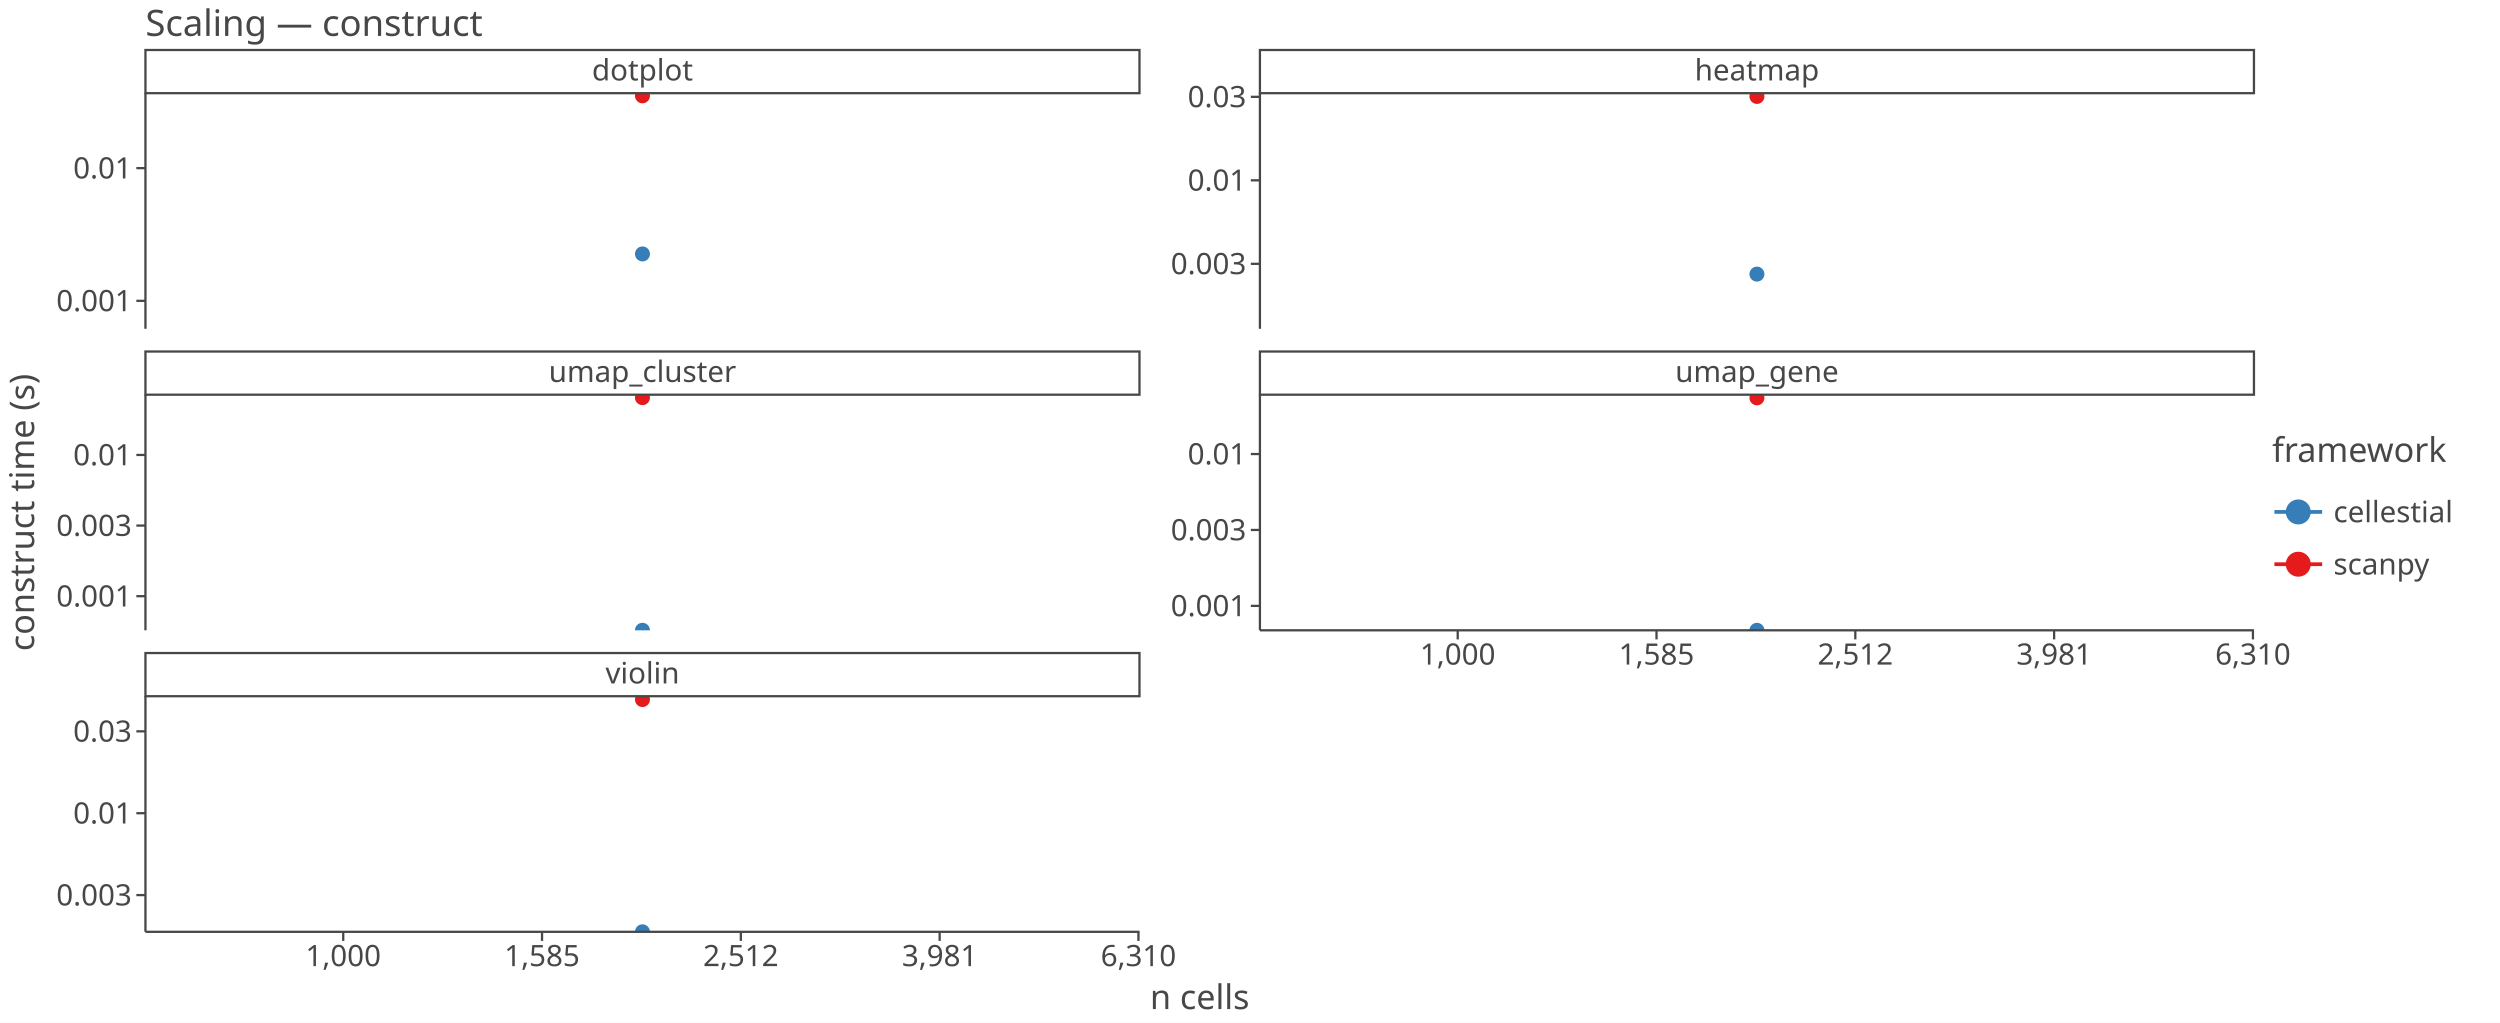
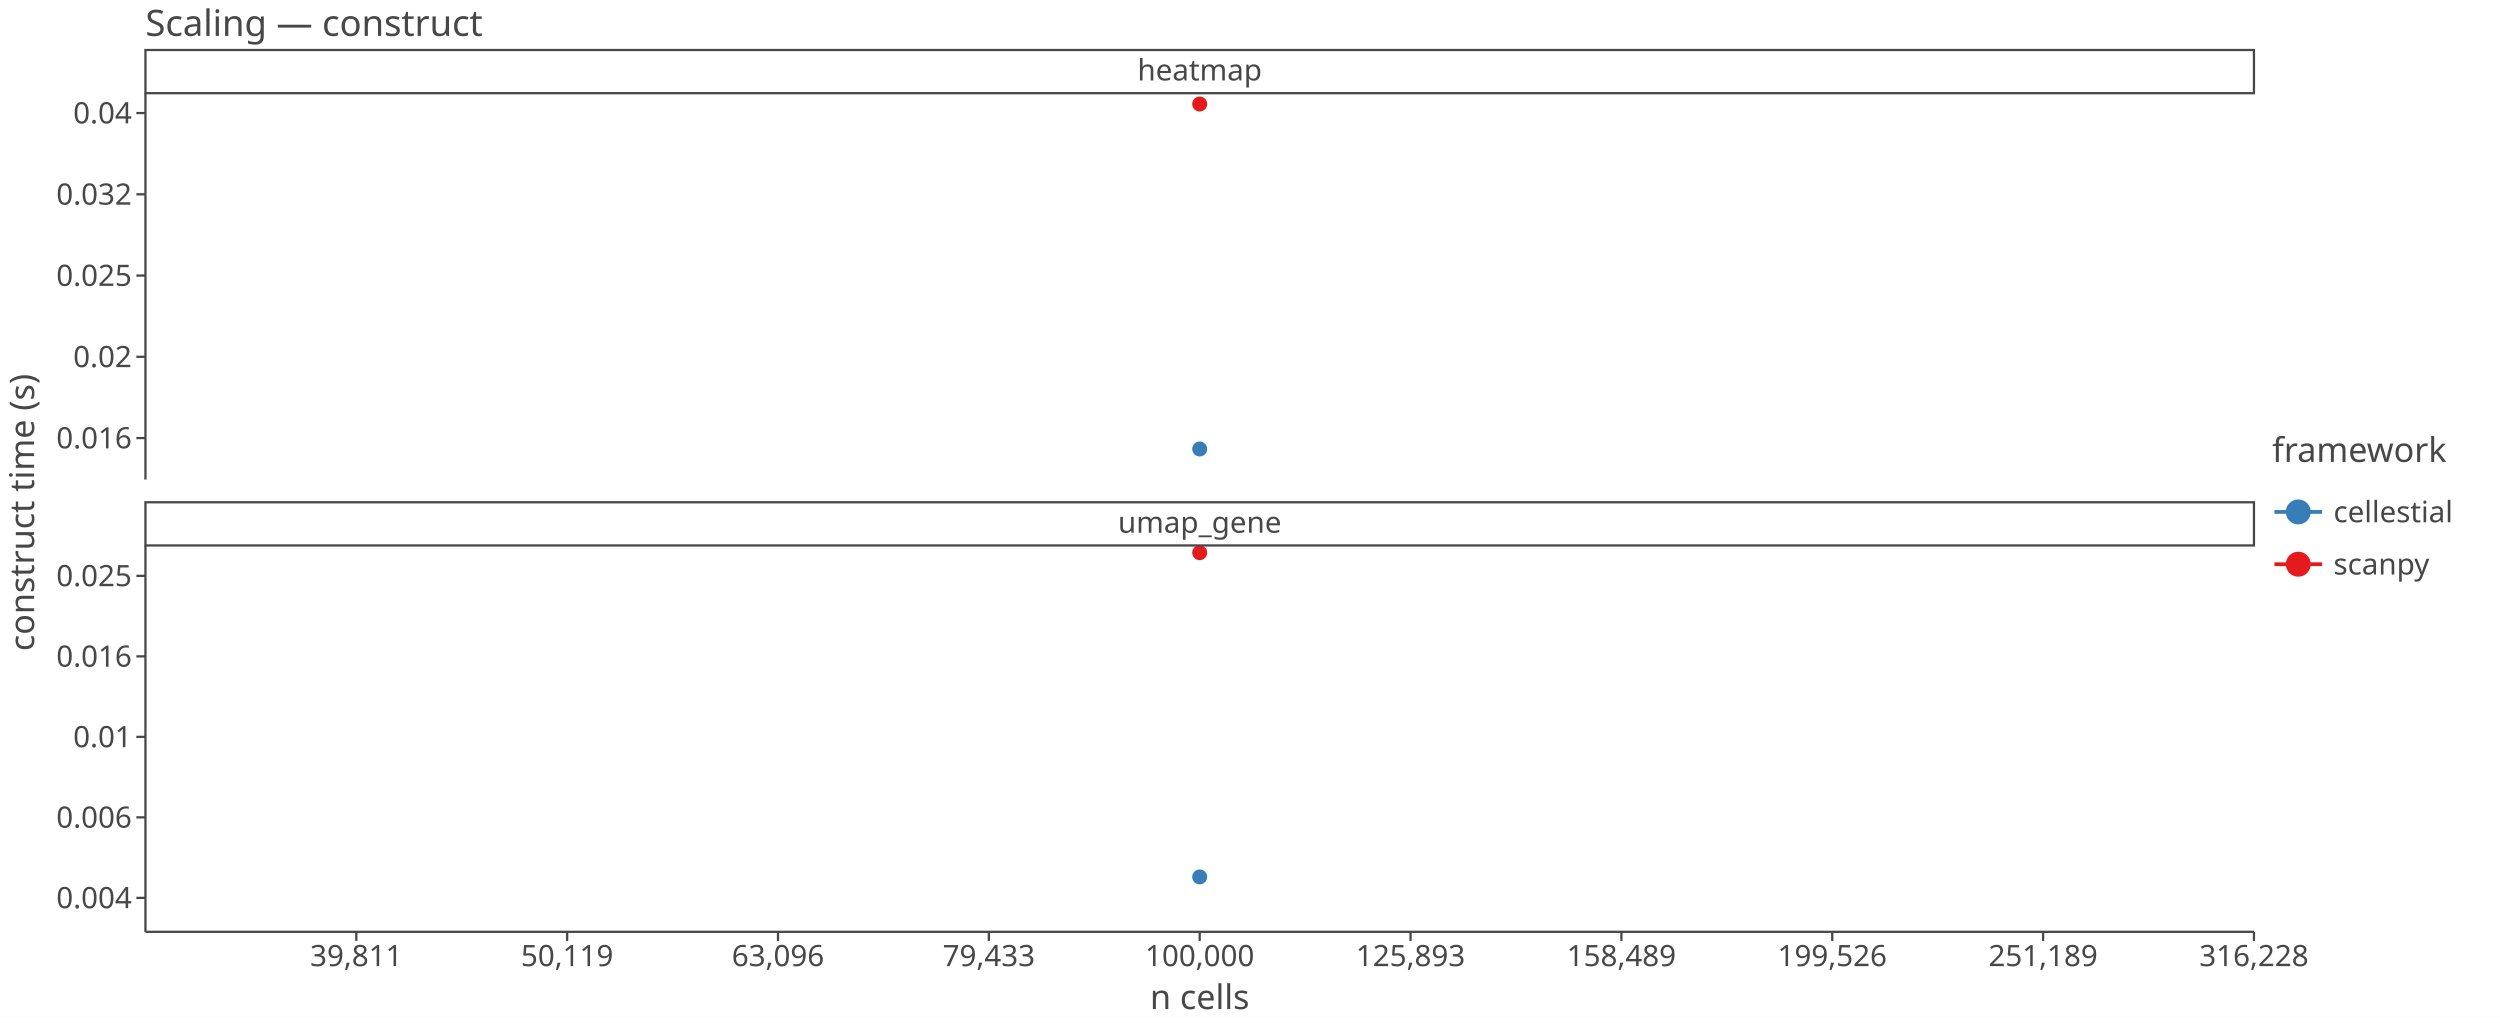
<svg xmlns="http://www.w3.org/2000/svg" display="block" class="plt-container" width="1100.0" height="450.0">
  <style type="text/css">
  .plt-container {
   font-family: sans-serif;
   user-select: none;
   -webkit-user-select: none;
   -moz-user-select: none;
   -ms-user-select: none;
}
text {
   text-rendering: optimizeLegibility;
}
- #pC62xr3 .plot-title {
+ #p6Ow4YI .plot-title {
fill: #474747;
font-weight: normal;
font-style: normal;
font-family: sans-serif;
font-size: 16.0px;

}
- #pC62xr3 .plot-subtitle {
+ #p6Ow4YI .plot-subtitle {
fill: #474747;
font-weight: normal;
font-style: normal;
font-family: sans-serif;
font-size: 15.0px;

}
- #pC62xr3 .plot-caption {
- fill: #474747;
- font-weight: normal;
- font-style: normal;
- font-family: sans-serif;
- font-size: 13.0px;
- 
- }
- #pC62xr3 .plot-tag {
+ #p6Ow4YI .plot-caption {
+ fill: #474747;
+ font-weight: normal;
+ font-style: normal;
+ font-family: sans-serif;
+ font-size: 13.0px;
+ 
+ }
+ #p6Ow4YI .plot-tag {
fill: #474747;
font-weight: normal;
font-style: normal;
font-family: sans-serif;
font-size: 16.0px;

}
- #pC62xr3 .hyperlink-element {
+ #p6Ow4YI .hyperlink-element {
fill: #118ed8;
font-weight: normal;
font-style: normal;

}
- #pC62xr3 .legend-title {
+ #p6Ow4YI .legend-title {
fill: #474747;
font-weight: normal;
font-style: normal;
font-family: sans-serif;
font-size: 15.0px;

}
- #pC62xr3 .legend-item {
- fill: #474747;
- font-weight: normal;
- font-style: normal;
- font-family: sans-serif;
- font-size: 13.0px;
- 
- }
- #pC62xr3 .axis-title-x {
+ #p6Ow4YI .legend-item {
+ fill: #474747;
+ font-weight: normal;
+ font-style: normal;
+ font-family: sans-serif;
+ font-size: 13.0px;
+ 
+ }
+ #p6Ow4YI .axis-title-x {
fill: #474747;
font-weight: normal;
font-style: normal;
font-family: sans-serif;
font-size: 15.0px;

}
- #pC62xr3 .axis-text-x {
- fill: #474747;
- font-weight: normal;
- font-style: normal;
- font-family: sans-serif;
- font-size: 13.0px;
- 
- }
- #dKCKdzy .axis-tooltip-text-x {
+ #p6Ow4YI .axis-text-x {
+ fill: #474747;
+ font-weight: normal;
+ font-style: normal;
+ font-family: sans-serif;
+ font-size: 13.0px;
+ 
+ }
+ #dMqPAt2 .axis-tooltip-text-x {
fill: #ffffff;
font-weight: normal;
font-style: normal;
font-family: sans-serif;
font-size: 13.0px;

}
- #pC62xr3 .axis-title-y {
+ #p6Ow4YI .axis-title-y {
fill: #474747;
font-weight: normal;
font-style: normal;
font-family: sans-serif;
font-size: 15.0px;

}
- #pC62xr3 .axis-text-y {
- fill: #474747;
- font-weight: normal;
- font-style: normal;
- font-family: sans-serif;
- font-size: 13.0px;
- 
- }
- #dKCKdzy .axis-tooltip-text-y {
+ #p6Ow4YI .axis-text-y {
+ fill: #474747;
+ font-weight: normal;
+ font-style: normal;
+ font-family: sans-serif;
+ font-size: 13.0px;
+ 
+ }
+ #dMqPAt2 .axis-tooltip-text-y {
fill: #ffffff;
font-weight: normal;
font-style: normal;
font-family: sans-serif;
font-size: 13.0px;

}
- #pC62xr3 .facet-strip-text-x {
- fill: #474747;
- font-weight: normal;
- font-style: normal;
- font-family: sans-serif;
- font-size: 13.0px;
- 
- }
- #pC62xr3 .facet-strip-text-y {
- fill: #474747;
- font-weight: normal;
- font-style: normal;
- font-family: sans-serif;
- font-size: 13.0px;
- 
- }
- #dKCKdzy .tooltip-text {
- fill: #474747;
- font-weight: normal;
- font-style: normal;
- font-family: sans-serif;
- font-size: 13.0px;
- 
- }
- #dKCKdzy .tooltip-title {
+ #p6Ow4YI .facet-strip-text-x {
+ fill: #474747;
+ font-weight: normal;
+ font-style: normal;
+ font-family: sans-serif;
+ font-size: 13.0px;
+ 
+ }
+ #p6Ow4YI .facet-strip-text-y {
+ fill: #474747;
+ font-weight: normal;
+ font-style: normal;
+ font-family: sans-serif;
+ font-size: 13.0px;
+ 
+ }
+ #dMqPAt2 .tooltip-text {
+ fill: #474747;
+ font-weight: normal;
+ font-style: normal;
+ font-family: sans-serif;
+ font-size: 13.0px;
+ 
+ }
+ #dMqPAt2 .tooltip-title {
fill: #474747;
font-weight: bold;
font-style: normal;
font-family: sans-serif;
font-size: 13.0px;

}
- #dKCKdzy .tooltip-label {
+ #dMqPAt2 .tooltip-label {
fill: #474747;
font-weight: bold;
font-style: normal;
font-family: sans-serif;
font-size: 13.0px;

}

  </style>
-   <g id="pC62xr3">
-     <path fill-rule="evenodd" fill="rgb(255,255,255)" fill-opacity="1.0" d="M1.1368683772161603E-13 0.0 L1.1368683772161603E-13 450 L1100.0 450 L1100.0 0.0 Z">
+   <g id="p6Ow4YI">
+     <path fill-rule="evenodd" fill="rgb(255,255,255)" fill-opacity="1.0" d="M0.0 0.0 L0.0 450.0 L1100.0 450.0 L1100.0 0.0 Z">
    </path>
-     <g transform="translate(21 22.0 ) ">
+     <g transform="translate(21.0 22.0 ) ">
      <g>
        <g transform="translate(42.99591 19.0 ) ">
          <g>
          </g>
        </g>
        <g transform="translate(42.99591 19.0 ) ">
          <g>
          </g>
        </g>
      </g>
-       <g clip-path="url(#cL1xiRU)" clip-bounds-jfx="[rect (42.996, 19.0), (437.374, 103.667)]">
+       <g clip-path="url(#cH9jPMG)" clip-bounds-jfx="[rect (42.996, 19.0), (927.743, 170.0)]">
        <g transform="translate(42.99591 19.0 ) ">
          <g>
            <g buffered-rendering="static">
              <g>
-                 <path d="M218.687 70.734 L218.687 70.734 " fill="none" stroke-width="2.2" stroke="rgb(55,126,184)" stroke-opacity="1.0">
+                 <path d="M463.872 156.562 L463.872 156.562 " fill="none" stroke-width="2.2" stroke="rgb(55,126,184)" stroke-opacity="1.0">
                </path>
              </g>
              <g>
-                 <path d="M218.687 1.159 L218.687 1.159 " fill="none" stroke-width="2.2" stroke="rgb(228,26,28)" stroke-opacity="1.0">
+                 <path d="M463.872 4.769 L463.872 4.769 " fill="none" stroke-width="2.2" stroke="rgb(228,26,28)" stroke-opacity="1.0">
                </path>
              </g>
            </g>
            <g buffered-rendering="static">
              <g>
                <g>
-                   <circle fill="#377eb8" stroke="#377eb8" stroke-opacity="0.0" stroke-width="0.0" cx="218.687" cy="70.734" r="3.3" />
-                   <circle fill="#e41a1c" stroke="#e41a1c" stroke-opacity="0.0" stroke-width="0.0" cx="218.687" cy="1.159" r="3.3" />
+                   <circle fill="#377eb8" stroke="#377eb8" stroke-opacity="0.0" stroke-width="0.0" cx="463.872" cy="156.562" r="3.3" />
+                   <circle fill="#e41a1c" stroke="#e41a1c" stroke-opacity="0.0" stroke-width="0.0" cx="463.872" cy="4.769" r="3.3" />
                </g>
              </g>
            </g>
          </g>
        </g>
        <defs>
-           <clipPath id="cqG6PKt">
-             <rect x="42.996" y="19.0" width="437.374" height="103.667">
+           <clipPath id="cm8ow1Q">
+             <rect x="42.996" y="19.0" width="927.743" height="170.0">
            </rect>
          </clipPath>
        </defs>
        <defs>
-           <clipPath id="cL1xiRU">
-             <rect x="42.996" y="19.0" width="437.374" height="103.667">
+           <clipPath id="cH9jPMG">
+             <rect x="42.996" y="19.0" width="927.743" height="170.0">
            </rect>
          </clipPath>
        </defs>
      </g>
      <g>
-         <g transform="translate(42.99591 122.6667 ) ">
+         <g transform="translate(42.99591 189.0 ) ">
        </g>
        <g transform="translate(42.99591 19.0 ) ">
-           <g transform="translate(0.0 91.3678 ) ">
-             <line stroke-width="1.0" stroke="rgb(71,71,71)" stroke-opacity="1.0" x2="-4.0" y2="0.0">
-             </line>
-             <g transform="translate(-6.0 0.0 ) ">
-               <text style="font-size:13.0px;" y="0.0" class="axis-text-y" text-anchor="end" dy="0.35em">
-                 <tspan>0.001</tspan>
-               </text>
-             </g>
-           </g>
-           <g transform="translate(0.0 32.97615 ) ">
-             <line stroke-width="1.0" stroke="rgb(71,71,71)" stroke-opacity="1.0" x2="-4.0" y2="0.0">
-             </line>
-             <g transform="translate(-6.0 0.0 ) ">
-               <text style="font-size:13.0px;" y="0.0" class="axis-text-y" text-anchor="end" dy="0.35em">
-                 <tspan>0.01</tspan>
-               </text>
-             </g>
-           </g>
-           <line x1="0.0" y1="0.0" x2="0.0" y2="103.667" stroke-width="1.0" stroke="rgb(71,71,71)" stroke-opacity="1.0">
+           <g transform="translate(0.0 151.7463 ) ">
+             <line stroke-width="1.0" stroke="rgb(71,71,71)" stroke-opacity="1.0" x2="-4.0" y2="0.0">
+             </line>
+             <g transform="translate(-6.0 0.0 ) ">
+               <text style="font-size:13.0px;" y="0.0" class="axis-text-y" text-anchor="end" dy="0.35em">
+                 <tspan>0.016</tspan>
+               </text>
+             </g>
+           </g>
+           <g transform="translate(0.0 115.9948 ) ">
+             <line stroke-width="1.0" stroke="rgb(71,71,71)" stroke-opacity="1.0" x2="-4.0" y2="0.0">
+             </line>
+             <g transform="translate(-6.0 0.0 ) ">
+               <text style="font-size:13.0px;" y="0.0" class="axis-text-y" text-anchor="end" dy="0.35em">
+                 <tspan>0.02</tspan>
+               </text>
+             </g>
+           </g>
+           <g transform="translate(0.0 80.24327 ) ">
+             <line stroke-width="1.0" stroke="rgb(71,71,71)" stroke-opacity="1.0" x2="-4.0" y2="0.0">
+             </line>
+             <g transform="translate(-6.0 0.0 ) ">
+               <text style="font-size:13.0px;" y="0.0" class="axis-text-y" text-anchor="end" dy="0.35em">
+                 <tspan>0.025</tspan>
+               </text>
+             </g>
+           </g>
+           <g transform="translate(0.0 44.49176 ) ">
+             <line stroke-width="1.0" stroke="rgb(71,71,71)" stroke-opacity="1.0" x2="-4.0" y2="0.0">
+             </line>
+             <g transform="translate(-6.0 0.0 ) ">
+               <text style="font-size:13.0px;" y="0.0" class="axis-text-y" text-anchor="end" dy="0.35em">
+                 <tspan>0.032</tspan>
+               </text>
+             </g>
+           </g>
+           <g transform="translate(0.0 8.740247 ) ">
+             <line stroke-width="1.0" stroke="rgb(71,71,71)" stroke-opacity="1.0" x2="-4.0" y2="0.0">
+             </line>
+             <g transform="translate(-6.0 0.0 ) ">
+               <text style="font-size:13.0px;" y="0.0" class="axis-text-y" text-anchor="end" dy="0.35em">
+                 <tspan>0.04</tspan>
+               </text>
+             </g>
+           </g>
+           <line x1="0.0" y1="0.0" x2="0.0" y2="170.0" stroke-width="1.0" stroke="rgb(71,71,71)" stroke-opacity="1.0">
          </line>
        </g>
      </g>
-       <rect x="42.996" y="0.0" height="19.0" width="437.374" stroke-width="1.0" fill="rgb(255,255,255)" fill-opacity="1.0" stroke="rgb(71,71,71)" stroke-opacity="1.0">
+       <rect x="42.996" y="0.0" height="19.0" width="927.743" stroke-width="1.0" fill="rgb(255,255,255)" fill-opacity="1.0" stroke="rgb(71,71,71)" stroke-opacity="1.0">
      </rect>
-       <g transform="translate(261.6828 13.4 ) ">
+       <g transform="translate(506.8676 13.4 ) ">
        <text style="font-size:13.0px;" y="0.0" class="facet-strip-text-x" text-anchor="middle">
-           <tspan>dotplot</tspan>
+           <tspan>heatmap</tspan>
        </text>
      </g>
    </g>
-     <g transform="translate(21 22.0 ) ">
+     <g transform="translate(21.0 22.0 ) ">
      <g>
-         <g transform="translate(533.3655 19.0 ) ">
+         <g transform="translate(42.99591 218.0 ) ">
          <g>
          </g>
        </g>
-         <g transform="translate(533.3655 19.0 ) ">
+         <g transform="translate(42.99591 218.0 ) ">
          <g>
          </g>
        </g>
      </g>
-       <g clip-path="url(#cbVsQ3r)" clip-bounds-jfx="[rect (533.366, 19.0), (437.374, 103.667)]">
-         <g transform="translate(533.3655 19.0 ) ">
+       <g clip-path="url(#cPOROpe)" clip-bounds-jfx="[rect (42.996, 218.0), (927.743, 170.0)]">
+         <g transform="translate(42.99591 218.0 ) ">
          <g>
            <g buffered-rendering="static">
              <g>
-                 <path d="M218.687 79.61 L218.687 79.61 " fill="none" stroke-width="2.2" stroke="rgb(55,126,184)" stroke-opacity="1.0">
+                 <path d="M463.872 145.843 L463.872 145.843 " fill="none" stroke-width="2.2" stroke="rgb(55,126,184)" stroke-opacity="1.0">
                </path>
              </g>
              <g>
-                 <path d="M218.687 1.426 L218.687 1.426 " fill="none" stroke-width="2.2" stroke="rgb(228,26,28)" stroke-opacity="1.0">
+                 <path d="M463.872 3.177 L463.872 3.177 " fill="none" stroke-width="2.2" stroke="rgb(228,26,28)" stroke-opacity="1.0">
                </path>
              </g>
            </g>
            <g buffered-rendering="static">
              <g>
                <g>
-                   <circle fill="#377eb8" stroke="#377eb8" stroke-opacity="0.0" stroke-width="0.0" cx="218.687" cy="79.61" r="3.3" />
-                   <circle fill="#e41a1c" stroke="#e41a1c" stroke-opacity="0.0" stroke-width="0.0" cx="218.687" cy="1.426" r="3.3" />
+                   <circle fill="#377eb8" stroke="#377eb8" stroke-opacity="0.0" stroke-width="0.0" cx="463.872" cy="145.843" r="3.3" />
+                   <circle fill="#e41a1c" stroke="#e41a1c" stroke-opacity="0.0" stroke-width="0.0" cx="463.872" cy="3.177" r="3.3" />
                </g>
              </g>
            </g>
          </g>
        </g>
        <defs>
-           <clipPath id="cjSE0ou">
-             <rect x="533.366" y="19.0" width="437.374" height="103.667">
+           <clipPath id="cMYNuVl">
+             <rect x="42.996" y="218.0" width="927.743" height="170.0">
            </rect>
          </clipPath>
        </defs>
        <defs>
-           <clipPath id="cbVsQ3r">
-             <rect x="533.366" y="19.0" width="437.374" height="103.667">
+           <clipPath id="cPOROpe">
+             <rect x="42.996" y="218.0" width="927.743" height="170.0">
            </rect>
          </clipPath>
        </defs>
      </g>
      <g>
-         <g transform="translate(533.3655 122.6667 ) ">
-         </g>
-         <g transform="translate(533.3655 19.0 ) ">
-           <g transform="translate(0.0 75.08221 ) ">
-             <line stroke-width="1.0" stroke="rgb(71,71,71)" stroke-opacity="1.0" x2="-4.0" y2="0.0">
-             </line>
-             <g transform="translate(-6.0 0.0 ) ">
-               <text style="font-size:13.0px;" y="0.0" class="axis-text-y" text-anchor="end" dy="0.35em">
-                 <tspan>0.003</tspan>
-               </text>
-             </g>
-           </g>
-           <g transform="translate(0.0 38.34359 ) ">
+         <g transform="translate(42.99591 388.0 ) ">
+           <g transform="translate(92.77433 0.0 ) ">
+             <line stroke-width="1.0" stroke="rgb(71,71,71)" stroke-opacity="1.0" x2="0.0" y2="4.0">
+             </line>
+             <g transform="translate(0.0 6.0 ) ">
+               <text style="font-size:13.0px;" y="0.0" class="axis-text-x" text-anchor="middle" dy="0.7em">
+                 <tspan>39,811</tspan>
+               </text>
+             </g>
+           </g>
+           <g transform="translate(185.5487 0.0 ) ">
+             <line stroke-width="1.0" stroke="rgb(71,71,71)" stroke-opacity="1.0" x2="0.0" y2="4.0">
+             </line>
+             <g transform="translate(0.0 6.0 ) ">
+               <text style="font-size:13.0px;" y="0.0" class="axis-text-x" text-anchor="middle" dy="0.7em">
+                 <tspan>50,119</tspan>
+               </text>
+             </g>
+           </g>
+           <g transform="translate(278.323 0.0 ) ">
+             <line stroke-width="1.0" stroke="rgb(71,71,71)" stroke-opacity="1.0" x2="0.0" y2="4.0">
+             </line>
+             <g transform="translate(0.0 6.0 ) ">
+               <text style="font-size:13.0px;" y="0.0" class="axis-text-x" text-anchor="middle" dy="0.7em">
+                 <tspan>63,096</tspan>
+               </text>
+             </g>
+           </g>
+           <g transform="translate(371.0973 0.0 ) ">
+             <line stroke-width="1.0" stroke="rgb(71,71,71)" stroke-opacity="1.0" x2="0.0" y2="4.0">
+             </line>
+             <g transform="translate(0.0 6.0 ) ">
+               <text style="font-size:13.0px;" y="0.0" class="axis-text-x" text-anchor="middle" dy="0.7em">
+                 <tspan>79,433</tspan>
+               </text>
+             </g>
+           </g>
+           <g transform="translate(463.8717 0.0 ) ">
+             <line stroke-width="1.0" stroke="rgb(71,71,71)" stroke-opacity="1.0" x2="0.0" y2="4.0">
+             </line>
+             <g transform="translate(0.0 6.0 ) ">
+               <text style="font-size:13.0px;" y="0.0" class="axis-text-x" text-anchor="middle" dy="0.7em">
+                 <tspan>100,000</tspan>
+               </text>
+             </g>
+           </g>
+           <g transform="translate(556.646 0.0 ) ">
+             <line stroke-width="1.0" stroke="rgb(71,71,71)" stroke-opacity="1.0" x2="0.0" y2="4.0">
+             </line>
+             <g transform="translate(0.0 6.0 ) ">
+               <text style="font-size:13.0px;" y="0.0" class="axis-text-x" text-anchor="middle" dy="0.7em">
+                 <tspan>125,893</tspan>
+               </text>
+             </g>
+           </g>
+           <g transform="translate(649.4203 0.0 ) ">
+             <line stroke-width="1.0" stroke="rgb(71,71,71)" stroke-opacity="1.0" x2="0.0" y2="4.0">
+             </line>
+             <g transform="translate(0.0 6.0 ) ">
+               <text style="font-size:13.0px;" y="0.0" class="axis-text-x" text-anchor="middle" dy="0.7em">
+                 <tspan>158,489</tspan>
+               </text>
+             </g>
+           </g>
+           <g transform="translate(742.1946 0.0 ) ">
+             <line stroke-width="1.0" stroke="rgb(71,71,71)" stroke-opacity="1.0" x2="0.0" y2="4.0">
+             </line>
+             <g transform="translate(0.0 6.0 ) ">
+               <text style="font-size:13.0px;" y="0.0" class="axis-text-x" text-anchor="middle" dy="0.7em">
+                 <tspan>199,526</tspan>
+               </text>
+             </g>
+           </g>
+           <g transform="translate(834.969 0.0 ) ">
+             <line stroke-width="1.0" stroke="rgb(71,71,71)" stroke-opacity="1.0" x2="0.0" y2="4.0">
+             </line>
+             <g transform="translate(0.0 6.0 ) ">
+               <text style="font-size:13.0px;" y="0.0" class="axis-text-x" text-anchor="middle" dy="0.7em">
+                 <tspan>251,189</tspan>
+               </text>
+             </g>
+           </g>
+           <g transform="translate(927.7433 0.0 ) ">
+             <line stroke-width="1.0" stroke="rgb(71,71,71)" stroke-opacity="1.0" x2="0.0" y2="4.0">
+             </line>
+             <g transform="translate(0.0 6.0 ) ">
+               <text style="font-size:13.0px;" y="0.0" class="axis-text-x" text-anchor="middle" dy="0.7em">
+                 <tspan>316,228</tspan>
+               </text>
+             </g>
+           </g>
+           <line x1="0.0" y1="0.0" x2="927.743" y2="0.0" stroke-width="1.0" stroke="rgb(71,71,71)" stroke-opacity="1.0">
+           </line>
+         </g>
+         <g transform="translate(42.99591 218.0 ) ">
+           <g transform="translate(0.0 155.0613 ) ">
+             <line stroke-width="1.0" stroke="rgb(71,71,71)" stroke-opacity="1.0" x2="-4.0" y2="0.0">
+             </line>
+             <g transform="translate(-6.0 0.0 ) ">
+               <text style="font-size:13.0px;" y="0.0" class="axis-text-y" text-anchor="end" dy="0.35em">
+                 <tspan>0.004</tspan>
+               </text>
+             </g>
+           </g>
+           <g transform="translate(0.0 119.641 ) ">
+             <line stroke-width="1.0" stroke="rgb(71,71,71)" stroke-opacity="1.0" x2="-4.0" y2="0.0">
+             </line>
+             <g transform="translate(-6.0 0.0 ) ">
+               <text style="font-size:13.0px;" y="0.0" class="axis-text-y" text-anchor="end" dy="0.35em">
+                 <tspan>0.006</tspan>
+               </text>
+             </g>
+           </g>
+           <g transform="translate(0.0 84.22067 ) ">
            <line stroke-width="1.0" stroke="rgb(71,71,71)" stroke-opacity="1.0" x2="-4.0" y2="0.0">
            </line>
            <g transform="translate(-6.0 0.0 ) ">
              <text style="font-size:13.0px;" y="0.0" class="axis-text-y" text-anchor="end" dy="0.35em">
                <tspan>0.01</tspan>
              </text>
            </g>
          </g>
-           <g transform="translate(0.0 1.604969 ) ">
-             <line stroke-width="1.0" stroke="rgb(71,71,71)" stroke-opacity="1.0" x2="-4.0" y2="0.0">
-             </line>
-             <g transform="translate(-6.0 0.0 ) ">
-               <text style="font-size:13.0px;" y="0.0" class="axis-text-y" text-anchor="end" dy="0.35em">
-                 <tspan>0.03</tspan>
-               </text>
-             </g>
-           </g>
-           <line x1="0.0" y1="0.0" x2="0.0" y2="103.667" stroke-width="1.0" stroke="rgb(71,71,71)" stroke-opacity="1.0">
+           <g transform="translate(0.0 48.80034 ) ">
+             <line stroke-width="1.0" stroke="rgb(71,71,71)" stroke-opacity="1.0" x2="-4.0" y2="0.0">
+             </line>
+             <g transform="translate(-6.0 0.0 ) ">
+               <text style="font-size:13.0px;" y="0.0" class="axis-text-y" text-anchor="end" dy="0.35em">
+                 <tspan>0.016</tspan>
+               </text>
+             </g>
+           </g>
+           <g transform="translate(0.0 13.38002 ) ">
+             <line stroke-width="1.0" stroke="rgb(71,71,71)" stroke-opacity="1.0" x2="-4.0" y2="0.0">
+             </line>
+             <g transform="translate(-6.0 0.0 ) ">
+               <text style="font-size:13.0px;" y="0.0" class="axis-text-y" text-anchor="end" dy="0.35em">
+                 <tspan>0.025</tspan>
+               </text>
+             </g>
+           </g>
+           <line x1="0.0" y1="0.0" x2="0.0" y2="170.0" stroke-width="1.0" stroke="rgb(71,71,71)" stroke-opacity="1.0">
          </line>
        </g>
      </g>
-       <rect x="533.366" y="0.0" height="19.0" width="437.374" stroke-width="1.0" fill="rgb(255,255,255)" fill-opacity="1.0" stroke="rgb(71,71,71)" stroke-opacity="1.0">
+       <rect x="42.996" y="199.0" height="19.0" width="927.743" stroke-width="1.0" fill="rgb(255,255,255)" fill-opacity="1.0" stroke="rgb(71,71,71)" stroke-opacity="1.0">
      </rect>
-       <g transform="translate(752.0524 13.4 ) ">
-         <text style="font-size:13.0px;" y="0.0" class="facet-strip-text-x" text-anchor="middle">
-           <tspan>heatmap</tspan>
-         </text>
-       </g>
-     </g>
-     <g transform="translate(21 22.0 ) ">
-       <g>
-         <g transform="translate(42.99591 151.6667 ) ">
-           <g>
-           </g>
-         </g>
-         <g transform="translate(42.99591 151.6667 ) ">
-           <g>
-           </g>
-         </g>
-       </g>
-       <g clip-path="url(#cZkhCij)" clip-bounds-jfx="[rect (42.996, 151.667), (437.374, 103.667)]">
-         <g transform="translate(42.99591 151.6667 ) ">
-           <g>
-             <g buffered-rendering="static">
-               <g>
-                 <path d="M218.687 103.667 L218.687 103.667 " fill="none" stroke-width="2.2" stroke="rgb(55,126,184)" stroke-opacity="1.0">
-                 </path>
-               </g>
-               <g>
-                 <path d="M218.687 1.288 L218.687 1.288 " fill="none" stroke-width="2.2" stroke="rgb(228,26,28)" stroke-opacity="1.0">
-                 </path>
-               </g>
-             </g>
-             <g buffered-rendering="static">
-               <g>
-                 <g>
-                   <circle fill="#377eb8" stroke="#377eb8" stroke-opacity="0.0" stroke-width="0.0" cx="218.687" cy="103.667" r="3.3" />
-                   <circle fill="#e41a1c" stroke="#e41a1c" stroke-opacity="0.0" stroke-width="0.0" cx="218.687" cy="1.288" r="3.3" />
-                 </g>
-               </g>
-             </g>
-           </g>
-         </g>
-         <defs>
-           <clipPath id="ckeaxVE">
-             <rect x="42.996" y="151.667" width="437.374" height="103.667">
-             </rect>
-           </clipPath>
-         </defs>
-         <defs>
-           <clipPath id="cZkhCij">
-             <rect x="42.996" y="151.667" width="437.374" height="103.667">
-             </rect>
-           </clipPath>
-         </defs>
-       </g>
-       <g>
-         <g transform="translate(42.99591 255.3333 ) ">
-         </g>
-         <g transform="translate(42.99591 151.6667 ) ">
-           <g transform="translate(0.0 88.65837 ) ">
-             <line stroke-width="1.0" stroke="rgb(71,71,71)" stroke-opacity="1.0" x2="-4.0" y2="0.0">
-             </line>
-             <g transform="translate(-6.0 0.0 ) ">
-               <text style="font-size:13.0px;" y="0.0" class="axis-text-y" text-anchor="end" dy="0.35em">
-                 <tspan>0.001</tspan>
-               </text>
-             </g>
-           </g>
-           <g transform="translate(0.0 57.58503 ) ">
-             <line stroke-width="1.0" stroke="rgb(71,71,71)" stroke-opacity="1.0" x2="-4.0" y2="0.0">
-             </line>
-             <g transform="translate(-6.0 0.0 ) ">
-               <text style="font-size:13.0px;" y="0.0" class="axis-text-y" text-anchor="end" dy="0.35em">
-                 <tspan>0.003</tspan>
-               </text>
-             </g>
-           </g>
-           <g transform="translate(0.0 26.51169 ) ">
-             <line stroke-width="1.0" stroke="rgb(71,71,71)" stroke-opacity="1.0" x2="-4.0" y2="0.0">
-             </line>
-             <g transform="translate(-6.0 0.0 ) ">
-               <text style="font-size:13.0px;" y="0.0" class="axis-text-y" text-anchor="end" dy="0.35em">
-                 <tspan>0.01</tspan>
-               </text>
-             </g>
-           </g>
-           <line x1="0.0" y1="0.0" x2="0.0" y2="103.667" stroke-width="1.0" stroke="rgb(71,71,71)" stroke-opacity="1.0">
-           </line>
-         </g>
-       </g>
-       <rect x="42.996" y="132.667" height="19.0" width="437.374" stroke-width="1.0" fill="rgb(255,255,255)" fill-opacity="1.0" stroke="rgb(71,71,71)" stroke-opacity="1.0">
-       </rect>
-       <g transform="translate(261.6828 146.0667 ) ">
-         <text style="font-size:13.0px;" y="0.0" class="facet-strip-text-x" text-anchor="middle">
-           <tspan>umap_cluster</tspan>
-         </text>
-       </g>
-     </g>
-     <g transform="translate(21 22.0 ) ">
-       <g>
-         <g transform="translate(533.3655 151.6667 ) ">
-           <g>
-           </g>
-         </g>
-         <g transform="translate(533.3655 151.6667 ) ">
-           <g>
-           </g>
-         </g>
-       </g>
-       <g clip-path="url(#cYgAIJ8)" clip-bounds-jfx="[rect (533.366, 151.667), (437.374, 103.667)]">
-         <g transform="translate(533.3655 151.6667 ) ">
-           <g>
-             <g buffered-rendering="static">
-               <g>
-                 <path d="M218.687 103.667 L218.687 103.667 " fill="none" stroke-width="2.2" stroke="rgb(55,126,184)" stroke-opacity="1.0">
-                 </path>
-               </g>
-               <g>
-                 <path d="M218.687 1.375 L218.687 1.375 " fill="none" stroke-width="2.2" stroke="rgb(228,26,28)" stroke-opacity="1.0">
-                 </path>
-               </g>
-             </g>
-             <g buffered-rendering="static">
-               <g>
-                 <g>
-                   <circle fill="#377eb8" stroke="#377eb8" stroke-opacity="0.0" stroke-width="0.0" cx="218.687" cy="103.667" r="3.3" />
-                   <circle fill="#e41a1c" stroke="#e41a1c" stroke-opacity="0.0" stroke-width="0.0" cx="218.687" cy="1.375" r="3.3" />
-                 </g>
-               </g>
-             </g>
-           </g>
-         </g>
-         <defs>
-           <clipPath id="cZ27GM5">
-             <rect x="533.366" y="151.667" width="437.374" height="103.667">
-             </rect>
-           </clipPath>
-         </defs>
-         <defs>
-           <clipPath id="cYgAIJ8">
-             <rect x="533.366" y="151.667" width="437.374" height="103.667">
-             </rect>
-           </clipPath>
-         </defs>
-       </g>
-       <g>
-         <g transform="translate(533.3655 255.3333 ) ">
-           <g transform="translate(87.02425 0.0 ) ">
-             <line stroke-width="1.0" stroke="rgb(71,71,71)" stroke-opacity="1.0" x2="0.0" y2="4.0">
-             </line>
-             <g transform="translate(0.0 6.0 ) ">
-               <text style="font-size:13.0px;" y="0.0" class="axis-text-x" text-anchor="middle" dy="0.7em">
-                 <tspan>1,000</tspan>
-               </text>
-             </g>
-           </g>
-           <g transform="translate(174.499 0.0 ) ">
-             <line stroke-width="1.0" stroke="rgb(71,71,71)" stroke-opacity="1.0" x2="0.0" y2="4.0">
-             </line>
-             <g transform="translate(0.0 6.0 ) ">
-               <text style="font-size:13.0px;" y="0.0" class="axis-text-x" text-anchor="middle" dy="0.7em">
-                 <tspan>1,585</tspan>
-               </text>
-             </g>
-           </g>
-           <g transform="translate(261.9737 0.0 ) ">
-             <line stroke-width="1.0" stroke="rgb(71,71,71)" stroke-opacity="1.0" x2="0.0" y2="4.0">
-             </line>
-             <g transform="translate(0.0 6.0 ) ">
-               <text style="font-size:13.0px;" y="0.0" class="axis-text-x" text-anchor="middle" dy="0.7em">
-                 <tspan>2,512</tspan>
-               </text>
-             </g>
-           </g>
-           <g transform="translate(349.4485 0.0 ) ">
-             <line stroke-width="1.0" stroke="rgb(71,71,71)" stroke-opacity="1.0" x2="0.0" y2="4.0">
-             </line>
-             <g transform="translate(0.0 6.0 ) ">
-               <text style="font-size:13.0px;" y="0.0" class="axis-text-x" text-anchor="middle" dy="0.7em">
-                 <tspan>3,981</tspan>
-               </text>
-             </g>
-           </g>
-           <g transform="translate(436.9232 0.0 ) ">
-             <line stroke-width="1.0" stroke="rgb(71,71,71)" stroke-opacity="1.0" x2="0.0" y2="4.0">
-             </line>
-             <g transform="translate(0.0 6.0 ) ">
-               <text style="font-size:13.0px;" y="0.0" class="axis-text-x" text-anchor="middle" dy="0.7em">
-                 <tspan>6,310</tspan>
-               </text>
-             </g>
-           </g>
-           <line x1="0.0" y1="0.0" x2="437.374" y2="0.0" stroke-width="1.0" stroke="rgb(71,71,71)" stroke-opacity="1.0">
-           </line>
-         </g>
-         <g transform="translate(533.3655 151.6667 ) ">
-           <g transform="translate(0.0 92.91653 ) ">
-             <line stroke-width="1.0" stroke="rgb(71,71,71)" stroke-opacity="1.0" x2="-4.0" y2="0.0">
-             </line>
-             <g transform="translate(-6.0 0.0 ) ">
-               <text style="font-size:13.0px;" y="0.0" class="axis-text-y" text-anchor="end" dy="0.35em">
-                 <tspan>0.001</tspan>
-               </text>
-             </g>
-           </g>
-           <g transform="translate(0.0 59.51336 ) ">
-             <line stroke-width="1.0" stroke="rgb(71,71,71)" stroke-opacity="1.0" x2="-4.0" y2="0.0">
-             </line>
-             <g transform="translate(-6.0 0.0 ) ">
-               <text style="font-size:13.0px;" y="0.0" class="axis-text-y" text-anchor="end" dy="0.35em">
-                 <tspan>0.003</tspan>
-               </text>
-             </g>
-           </g>
-           <g transform="translate(0.0 26.1102 ) ">
-             <line stroke-width="1.0" stroke="rgb(71,71,71)" stroke-opacity="1.0" x2="-4.0" y2="0.0">
-             </line>
-             <g transform="translate(-6.0 0.0 ) ">
-               <text style="font-size:13.0px;" y="0.0" class="axis-text-y" text-anchor="end" dy="0.35em">
-                 <tspan>0.01</tspan>
-               </text>
-             </g>
-           </g>
-           <line x1="0.0" y1="0.0" x2="0.0" y2="103.667" stroke-width="1.0" stroke="rgb(71,71,71)" stroke-opacity="1.0">
-           </line>
-         </g>
-       </g>
-       <rect x="533.366" y="132.667" height="19.0" width="437.374" stroke-width="1.0" fill="rgb(255,255,255)" fill-opacity="1.0" stroke="rgb(71,71,71)" stroke-opacity="1.0">
-       </rect>
-       <g transform="translate(752.0524 146.0667 ) ">
+       <g transform="translate(506.8676 212.4 ) ">
        <text style="font-size:13.0px;" y="0.0" class="facet-strip-text-x" text-anchor="middle">
          <tspan>umap_gene</tspan>
-         </text>
-       </g>
-     </g>
-     <g transform="translate(21 22.0 ) ">
-       <g>
-         <g transform="translate(42.99591 284.3333 ) ">
-           <g>
-           </g>
-         </g>
-         <g transform="translate(42.99591 284.3333 ) ">
-           <g>
-           </g>
-         </g>
-       </g>
-       <g clip-path="url(#cAeSIJ4)" clip-bounds-jfx="[rect (42.996, 284.333), (437.374, 103.667)]">
-         <g transform="translate(42.99591 284.3333 ) ">
-           <g>
-             <g buffered-rendering="static">
-               <g>
-                 <path d="M218.687 103.667 L218.687 103.667 " fill="none" stroke-width="2.2" stroke="rgb(55,126,184)" stroke-opacity="1.0">
-                 </path>
-               </g>
-               <g>
-                 <path d="M218.687 1.47 L218.687 1.47 " fill="none" stroke-width="2.2" stroke="rgb(228,26,28)" stroke-opacity="1.0">
-                 </path>
-               </g>
-             </g>
-             <g buffered-rendering="static">
-               <g>
-                 <g>
-                   <circle fill="#377eb8" stroke="#377eb8" stroke-opacity="0.0" stroke-width="0.0" cx="218.687" cy="103.667" r="3.3" />
-                   <circle fill="#e41a1c" stroke="#e41a1c" stroke-opacity="0.0" stroke-width="0.0" cx="218.687" cy="1.47" r="3.3" />
-                 </g>
-               </g>
-             </g>
-           </g>
-         </g>
-         <defs>
-           <clipPath id="cYtEJbR">
-             <rect x="42.996" y="284.333" width="437.374" height="103.667">
-             </rect>
-           </clipPath>
-         </defs>
-         <defs>
-           <clipPath id="cAeSIJ4">
-             <rect x="42.996" y="284.333" width="437.374" height="103.667">
-             </rect>
-           </clipPath>
-         </defs>
-       </g>
-       <g>
-         <g transform="translate(42.99591 388 ) ">
-           <g transform="translate(87.02425 0.0 ) ">
-             <line stroke-width="1.0" stroke="rgb(71,71,71)" stroke-opacity="1.0" x2="0.0" y2="4.0">
-             </line>
-             <g transform="translate(0.0 6.0 ) ">
-               <text style="font-size:13.0px;" y="0.0" class="axis-text-x" text-anchor="middle" dy="0.7em">
-                 <tspan>1,000</tspan>
-               </text>
-             </g>
-           </g>
-           <g transform="translate(174.499 0.0 ) ">
-             <line stroke-width="1.0" stroke="rgb(71,71,71)" stroke-opacity="1.0" x2="0.0" y2="4.0">
-             </line>
-             <g transform="translate(0.0 6.0 ) ">
-               <text style="font-size:13.0px;" y="0.0" class="axis-text-x" text-anchor="middle" dy="0.7em">
-                 <tspan>1,585</tspan>
-               </text>
-             </g>
-           </g>
-           <g transform="translate(261.9737 0.0 ) ">
-             <line stroke-width="1.0" stroke="rgb(71,71,71)" stroke-opacity="1.0" x2="0.0" y2="4.0">
-             </line>
-             <g transform="translate(0.0 6.0 ) ">
-               <text style="font-size:13.0px;" y="0.0" class="axis-text-x" text-anchor="middle" dy="0.7em">
-                 <tspan>2,512</tspan>
-               </text>
-             </g>
-           </g>
-           <g transform="translate(349.4485 0.0 ) ">
-             <line stroke-width="1.0" stroke="rgb(71,71,71)" stroke-opacity="1.0" x2="0.0" y2="4.0">
-             </line>
-             <g transform="translate(0.0 6.0 ) ">
-               <text style="font-size:13.0px;" y="0.0" class="axis-text-x" text-anchor="middle" dy="0.7em">
-                 <tspan>3,981</tspan>
-               </text>
-             </g>
-           </g>
-           <g transform="translate(436.9232 0.0 ) ">
-             <line stroke-width="1.0" stroke="rgb(71,71,71)" stroke-opacity="1.0" x2="0.0" y2="4.0">
-             </line>
-             <g transform="translate(0.0 6.0 ) ">
-               <text style="font-size:13.0px;" y="0.0" class="axis-text-x" text-anchor="middle" dy="0.7em">
-                 <tspan>6,310</tspan>
-               </text>
-             </g>
-           </g>
-           <line x1="0.0" y1="0.0" x2="437.374" y2="0.0" stroke-width="1.0" stroke="rgb(71,71,71)" stroke-opacity="1.0">
-           </line>
-         </g>
-         <g transform="translate(42.99591 284.3333 ) ">
-           <g transform="translate(0.0 87.50853 ) ">
-             <line stroke-width="1.0" stroke="rgb(71,71,71)" stroke-opacity="1.0" x2="-4.0" y2="0.0">
-             </line>
-             <g transform="translate(-6.0 0.0 ) ">
-               <text style="font-size:13.0px;" y="0.0" class="axis-text-y" text-anchor="end" dy="0.35em">
-                 <tspan>0.003</tspan>
-               </text>
-             </g>
-           </g>
-           <g transform="translate(0.0 51.48102 ) ">
-             <line stroke-width="1.0" stroke="rgb(71,71,71)" stroke-opacity="1.0" x2="-4.0" y2="0.0">
-             </line>
-             <g transform="translate(-6.0 0.0 ) ">
-               <text style="font-size:13.0px;" y="0.0" class="axis-text-y" text-anchor="end" dy="0.35em">
-                 <tspan>0.01</tspan>
-               </text>
-             </g>
-           </g>
-           <g transform="translate(0.0 15.45352 ) ">
-             <line stroke-width="1.0" stroke="rgb(71,71,71)" stroke-opacity="1.0" x2="-4.0" y2="0.0">
-             </line>
-             <g transform="translate(-6.0 0.0 ) ">
-               <text style="font-size:13.0px;" y="0.0" class="axis-text-y" text-anchor="end" dy="0.35em">
-                 <tspan>0.03</tspan>
-               </text>
-             </g>
-           </g>
-           <line x1="0.0" y1="0.0" x2="0.0" y2="103.667" stroke-width="1.0" stroke="rgb(71,71,71)" stroke-opacity="1.0">
-           </line>
-         </g>
-       </g>
-       <rect x="42.996" y="265.333" height="19.0" width="437.374" stroke-width="1.0" fill="rgb(255,255,255)" fill-opacity="1.0" stroke="rgb(71,71,71)" stroke-opacity="1.0">
-       </rect>
-       <g transform="translate(261.6828 278.7333 ) ">
-         <text style="font-size:13.0px;" y="0.0" class="facet-strip-text-x" text-anchor="middle">
-           <tspan>violin</tspan>
        </text>
      </g>
    </g>
    <g transform="translate(63.99591 15.8 ) ">
      <text style="font-size:16.0px;" y="0.0" class="plot-title">
        <tspan>Scaling — construct</tspan>
      </text>
    </g>
-     <g transform="translate(15 225.5 ) rotate(-90.0 ) ">
+     <g transform="translate(15.0 225.5 ) rotate(-90.0 ) ">
      <text style="font-size:15.0px;" y="0.0" class="axis-title-y" text-anchor="middle">
        <tspan>construct time (s)</tspan>
      </text>
    </g>
-     <g transform="translate(527.8676 444 ) ">
+     <g transform="translate(527.8676 444.0 ) ">
      <text style="font-size:15.0px;" y="0.0" class="axis-title-x" text-anchor="middle">
        <tspan>n cells</tspan>
      </text>
    </g>
    <g transform="translate(994.7392 186.25 ) ">
      <rect x="0.0" y="0.0" height="78.5" width="102.261" stroke="rgb(71,71,71)" stroke-opacity="1.0" stroke-width="0.0" fill="rgb(255,255,255)" fill-opacity="1.0">
      </rect>
      <g transform="translate(5.0 5.0 ) ">
        <g transform="translate(0.0 12.0 ) ">
          <text style="font-size:15.0px;" y="0.0" class="legend-title">
            <tspan>framework</tspan>
          </text>
        </g>
        <g transform="translate(0.0 22.5 ) ">
          <g transform="">
            <g>
              <g transform="translate(1.0 1.0 ) ">
                <g>
                  <line x1="0.0" y1="10.5" x2="21.0" y2="10.5" stroke="rgb(55,126,184)" stroke-opacity="1.0" fill="rgb(255,255,255)" fill-opacity="1.0" stroke-width="1.65">
                  </line>
                </g>
                <g>
                  <g>
                    <circle fill="#377eb8" stroke="#377eb8" stroke-opacity="0.0" stroke-width="0.0" cx="10.5" cy="10.5" r="5.5" />
                  </g>
                </g>
              </g>
            </g>
            <g transform="translate(26.9903 11.5 ) ">
              <text style="font-size:13.0px;" y="0.0" class="legend-item" dy="0.35em">
                <tspan>cellestial</tspan>
              </text>
            </g>
          </g>
          <g transform="translate(0.0 23.0 ) ">
            <g>
              <g transform="translate(1.0 1.0 ) ">
                <g>
                  <line x1="0.0" y1="10.5" x2="21.0" y2="10.5" stroke="rgb(228,26,28)" stroke-opacity="1.0" fill="rgb(255,255,255)" fill-opacity="1.0" stroke-width="1.65">
                  </line>
                </g>
                <g>
                  <g>
                    <circle fill="#e41a1c" stroke="#e41a1c" stroke-opacity="0.0" stroke-width="0.0" cx="10.5" cy="10.5" r="5.5" />
                  </g>
                </g>
              </g>
            </g>
            <g transform="translate(26.9903 11.5 ) ">
              <text style="font-size:13.0px;" y="0.0" class="legend-item" dy="0.35em">
                <tspan>scanpy</tspan>
              </text>
            </g>
          </g>
        </g>
      </g>
    </g>
-     <path fill="rgb(0,0,0)" fill-opacity="0.0" stroke="rgb(71,71,71)" stroke-opacity="1.0" stroke-width="0.0" d="M1.1368683772161603E-13 0.0 L1.1368683772161603E-13 450 L1100.0 450 L1100.0 0.0 Z" pointer-events="none">
+     <path fill="rgb(0,0,0)" fill-opacity="0.0" stroke="rgb(71,71,71)" stroke-opacity="1.0" stroke-width="0.0" d="M0.0 0.0 L0.0 450.0 L1100.0 450.0 L1100.0 0.0 Z" pointer-events="none">
    </path>
  </g>
-   <g id="dKCKdzy">
+   <g id="dMqPAt2">
  </g>
</svg>
